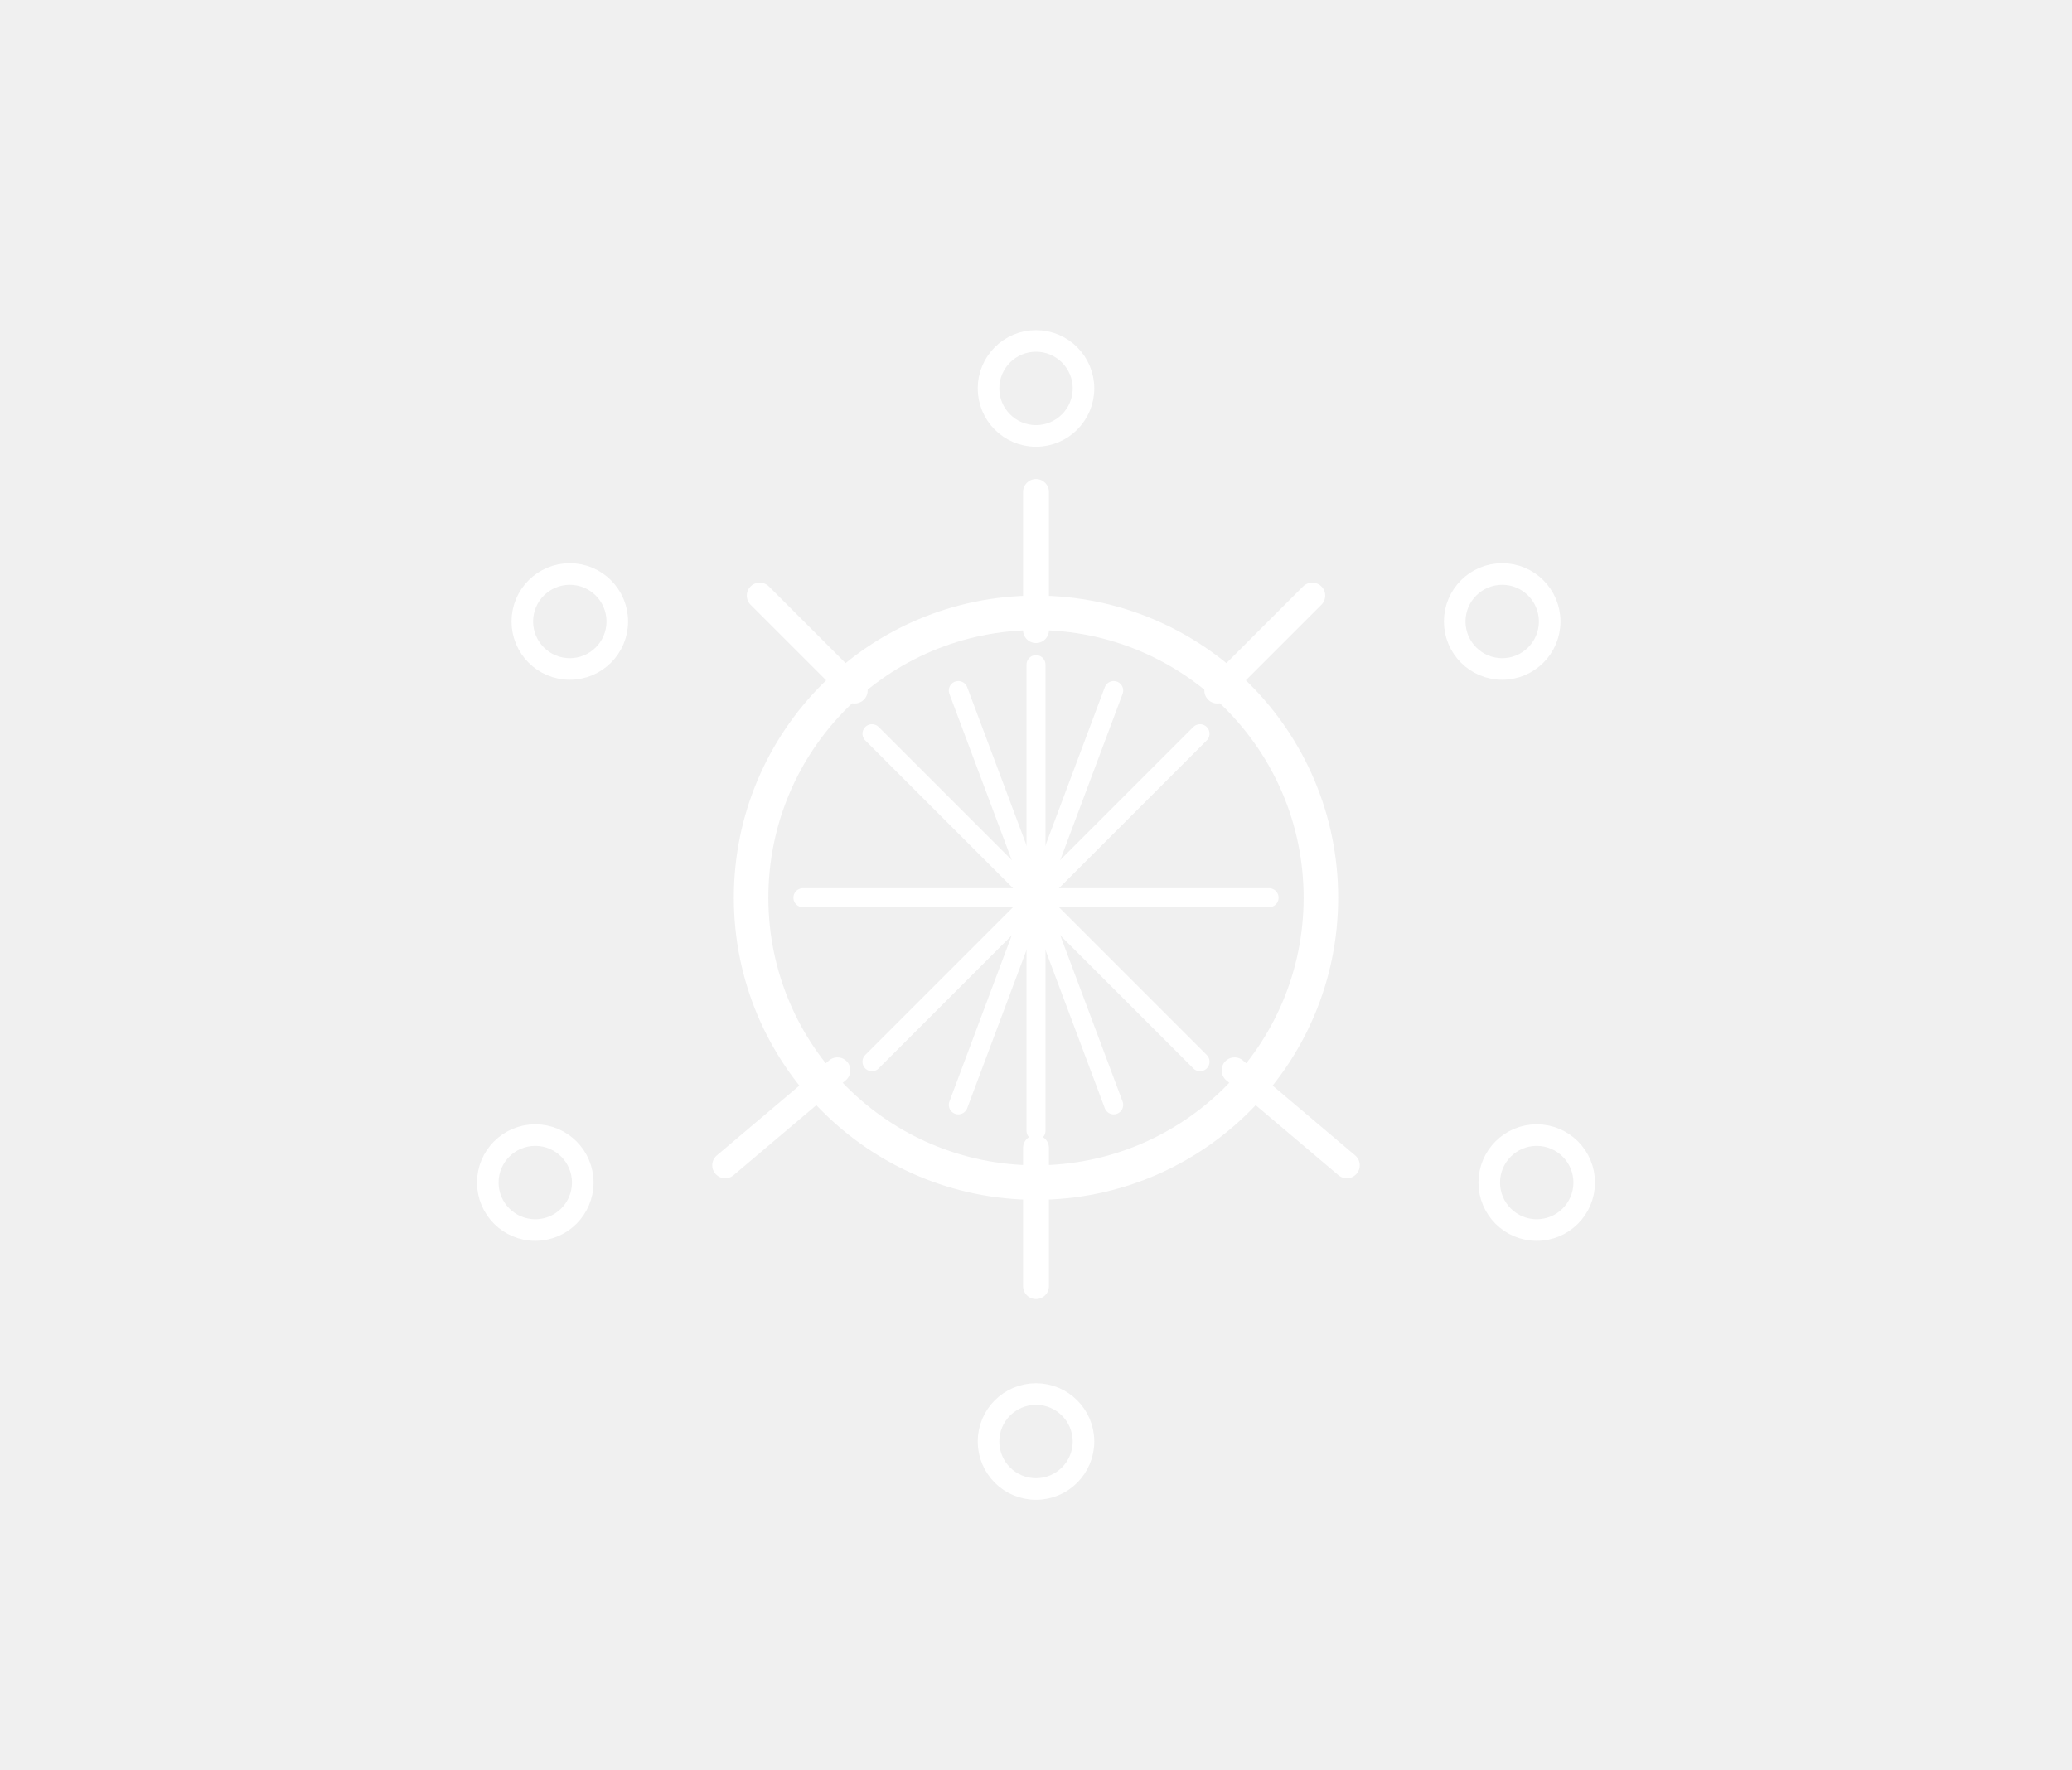
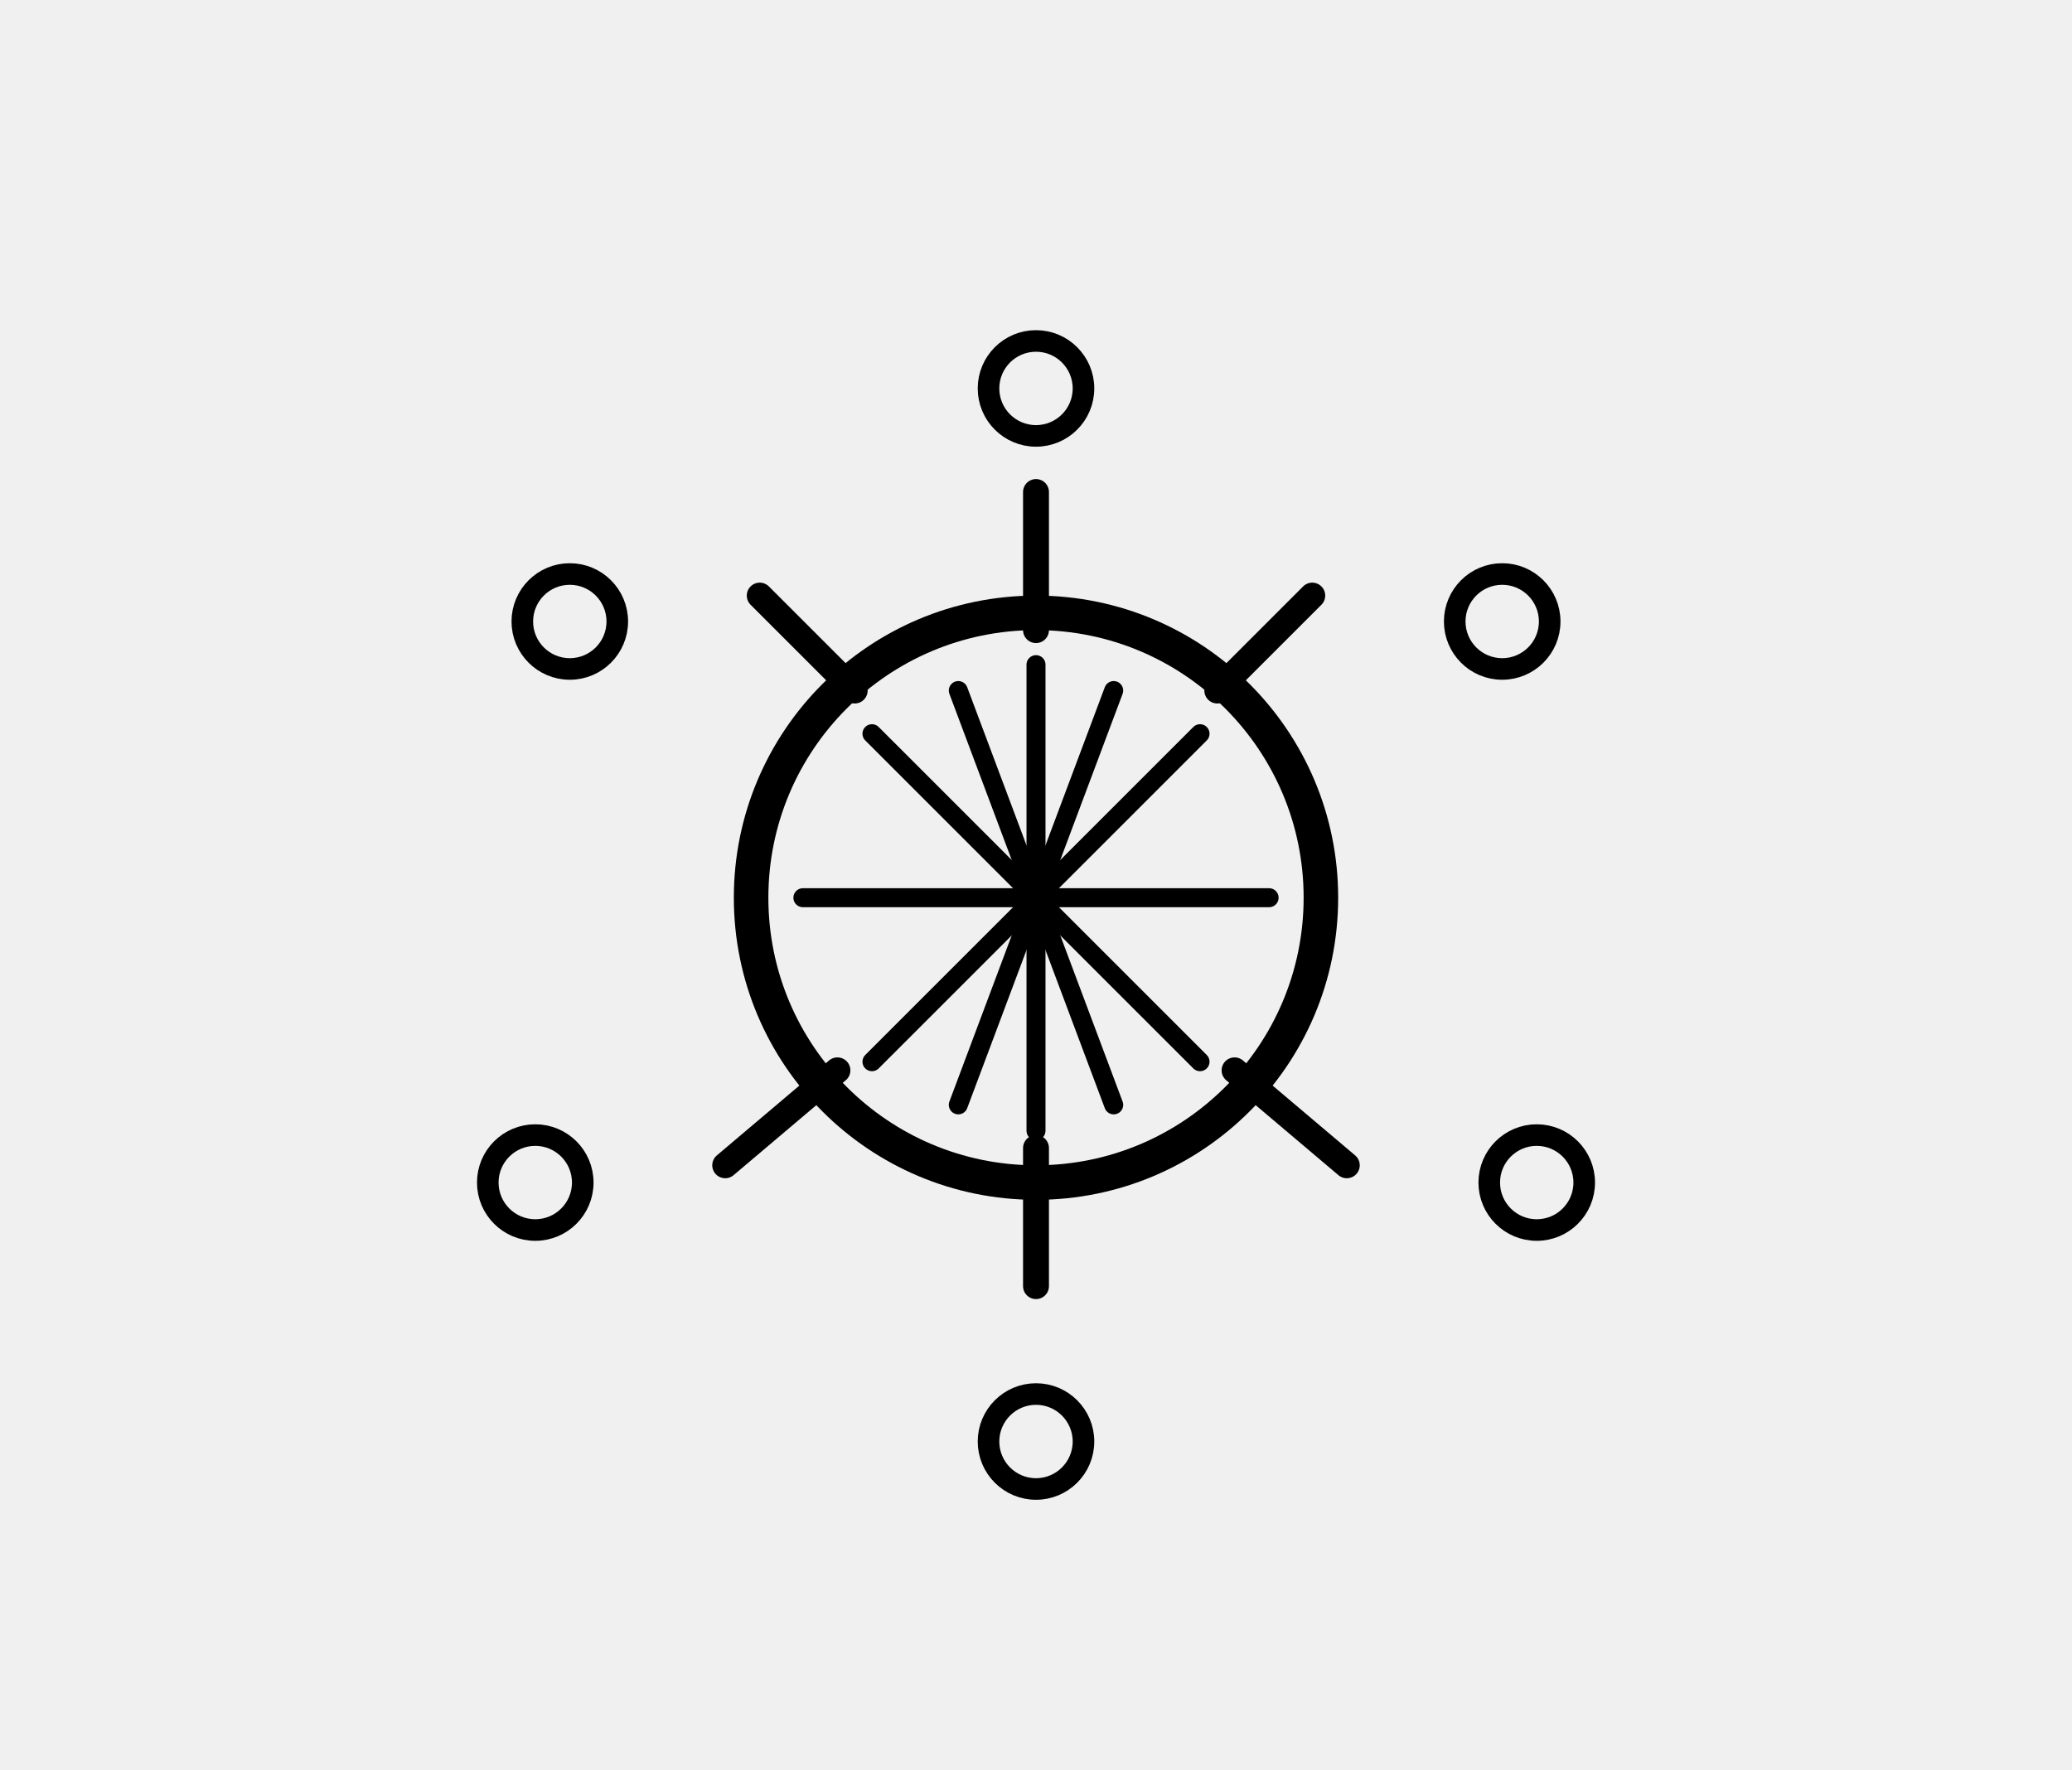
<svg xmlns="http://www.w3.org/2000/svg" width="240" height="205" viewBox="0 0 240 205" fill="none">
-   <g stroke="white" stroke-linecap="round" stroke-linejoin="round">
+   <g stroke="black" stroke-linecap="round" stroke-linejoin="round">
    <path d="M120 57 L120 73" stroke-width="3" />
    <path d="M88 69 L99 80" stroke-width="3" />
    <path d="M152 69 L141 80" stroke-width="3" />
    <path d="M84 135 L97 124" stroke-width="3" />
    <path d="M156 135 L143 124" stroke-width="3" />
    <path d="M120 149 L120 133" stroke-width="3" />
    <circle cx="120" cy="45" r="5.5" stroke-width="2.5" />
    <circle cx="66" cy="72" r="5.5" stroke-width="2.5" />
    <circle cx="174" cy="72" r="5.5" stroke-width="2.5" />
    <circle cx="62" cy="137" r="5.5" stroke-width="2.5" />
    <circle cx="178" cy="137" r="5.5" stroke-width="2.5" />
    <circle cx="120" cy="167" r="5.5" stroke-width="2.5" />
    <circle cx="120" cy="104" r="33" stroke-width="4" />
-     <circle cx="120" cy="104" r="2.5" fill="white" stroke="none" />
+     <circle cx="120" cy="104" r="2.5" fill="black" stroke="none" />
    <path d="M120 77 L120 131" stroke-width="2.2" />
    <path d="M93 104 L147 104" stroke-width="2.2" />
    <path d="M101 85 L139 123" stroke-width="2.2" />
    <path d="M139 85 L101 123" stroke-width="2.2" />
    <path d="M111 80 L129 128" stroke-width="2.2" />
    <path d="M129 80 L111 128" stroke-width="2.2" />
  </g>
</svg>
